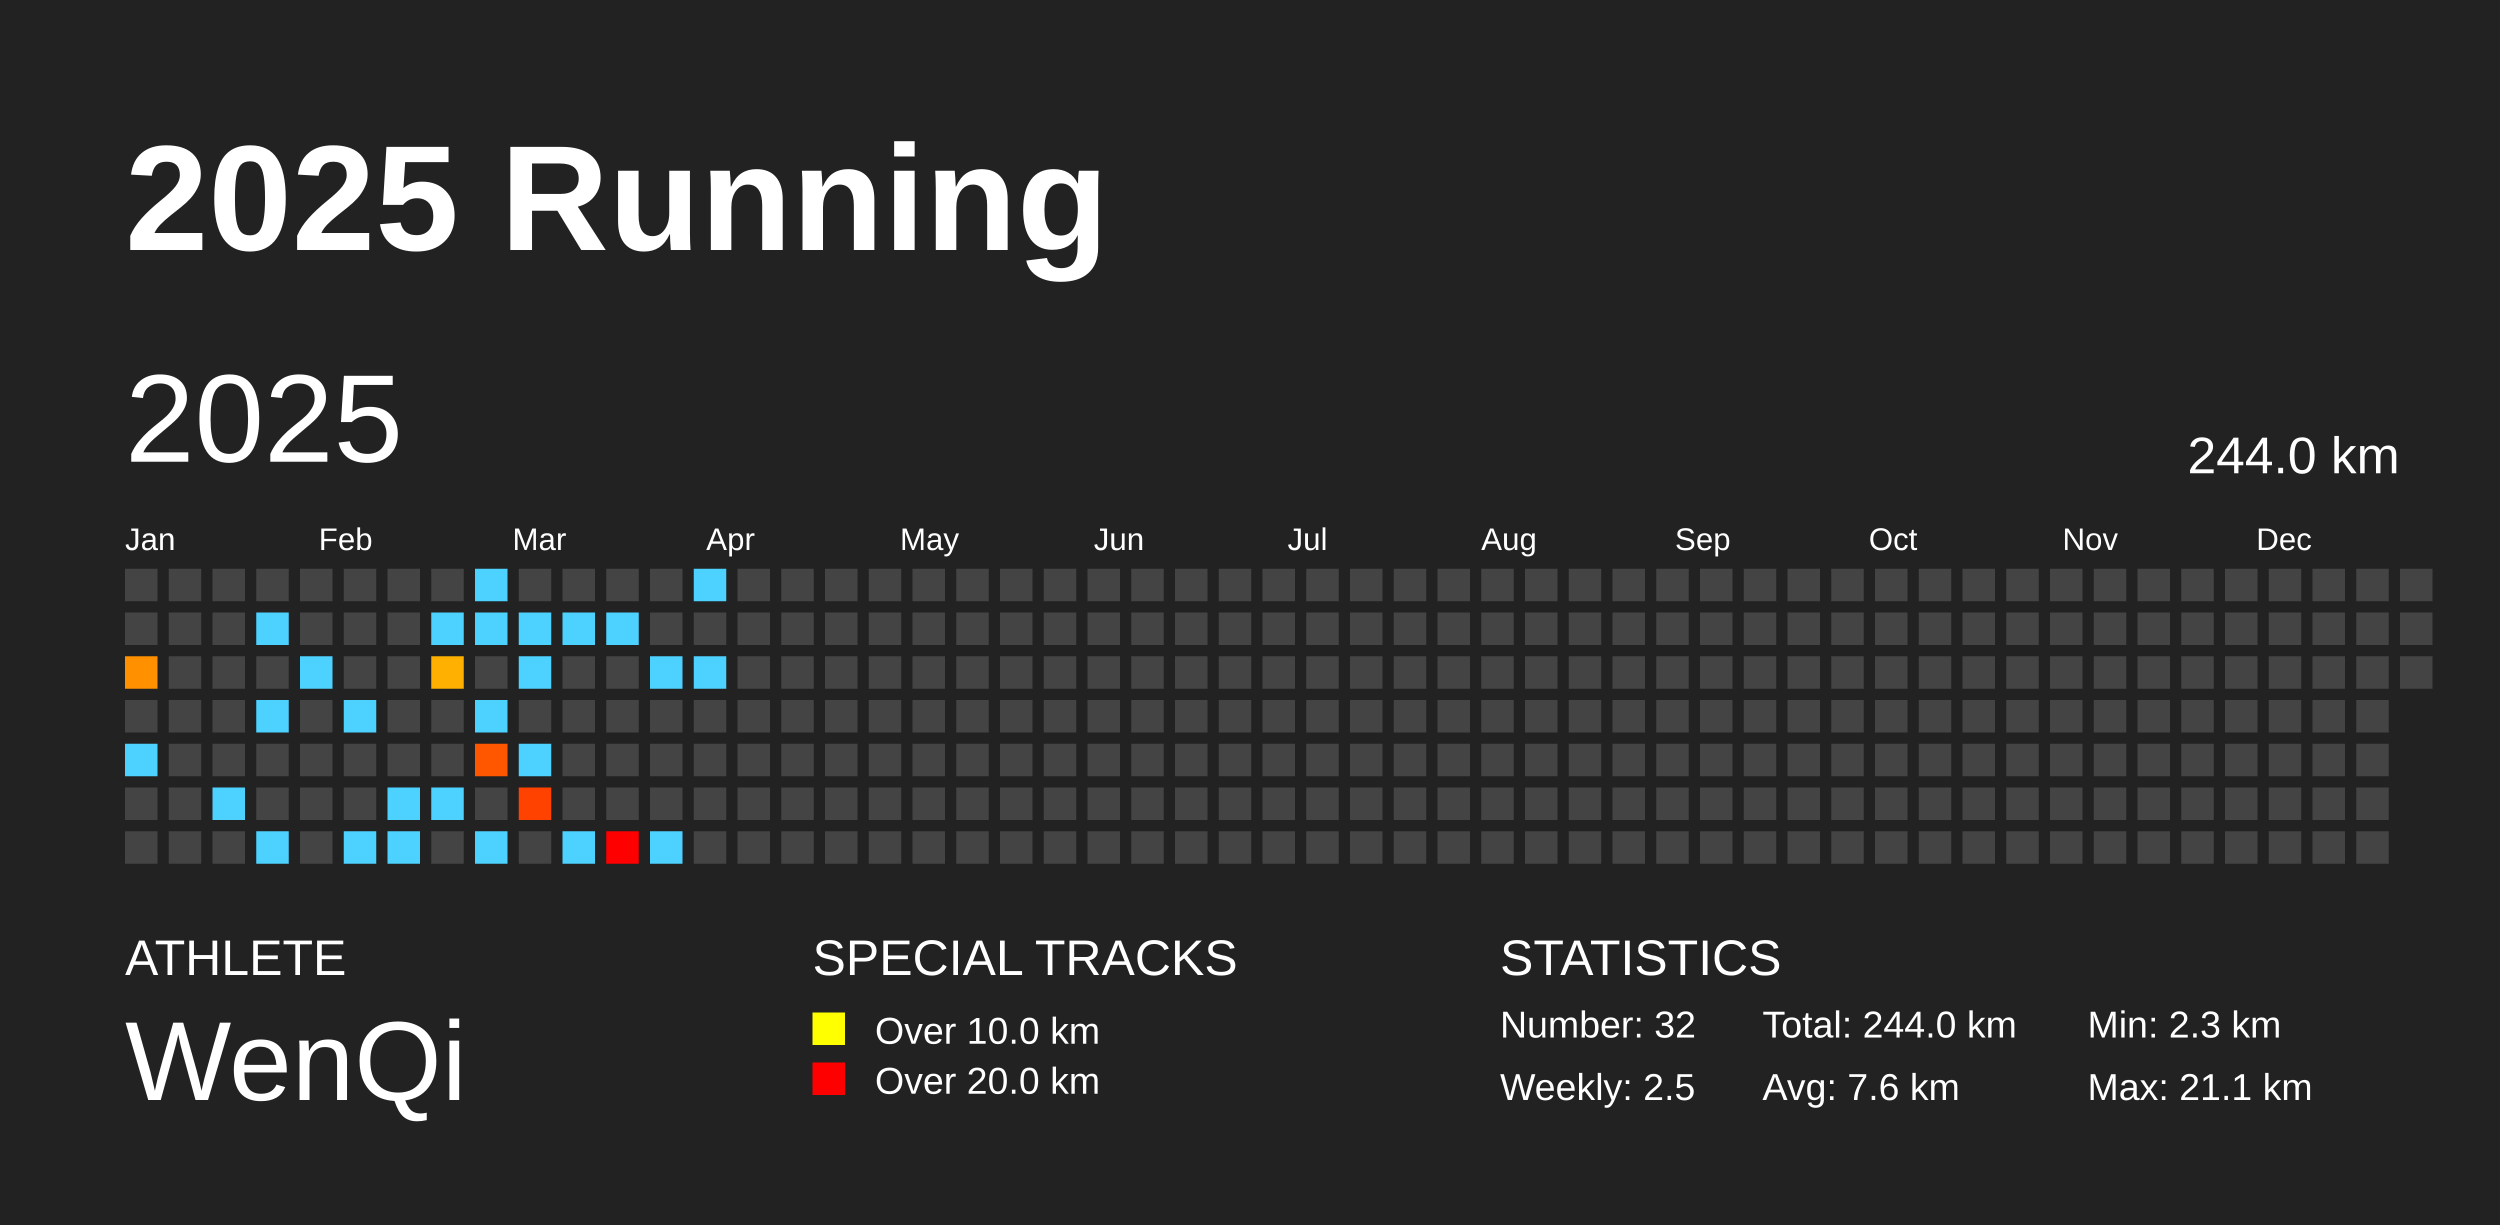
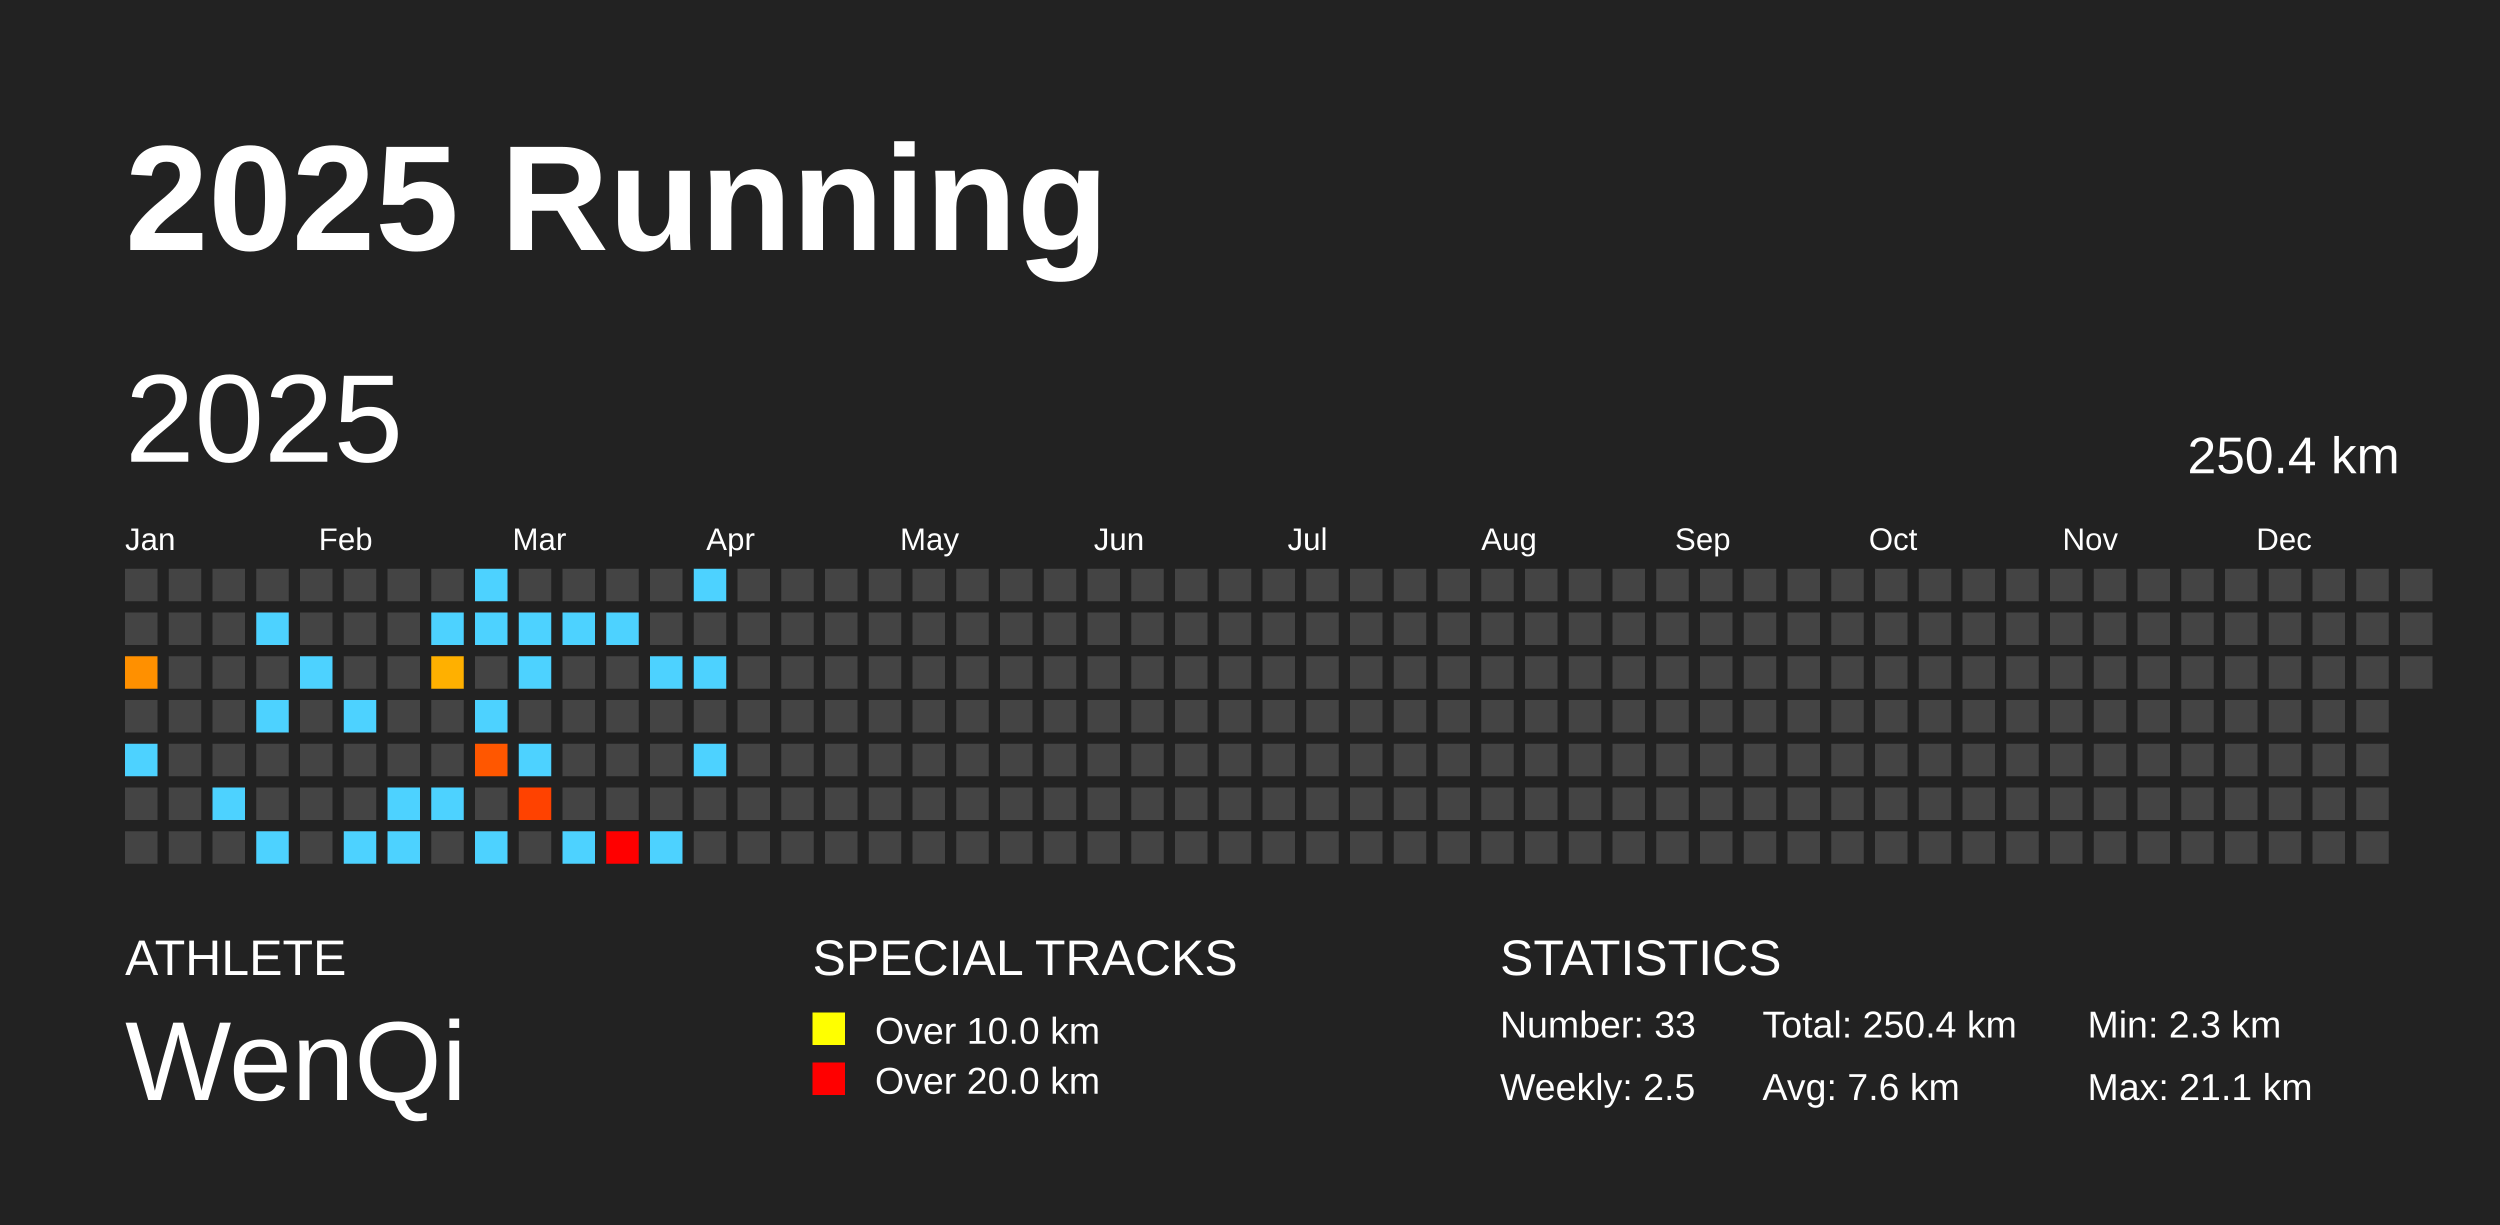
<svg xmlns="http://www.w3.org/2000/svg" baseProfile="full" height="98mm" version="1.1" viewBox="0,0,200,98" width="200mm">
  <defs />
  <rect fill="#222222" height="98" width="200" x="0" y="0" />
  <text fill="#FFFFFF" style="font-size:12px; font-family:Arial; font-weight:bold;" x="10" y="20">2025 Running</text>
  <text fill="#FFFFFF" style="font-size:4px; font-family:Arial" x="10" y="78">ATHLETE</text>
  <text fill="#FFFFFF" style="font-size:9px; font-family:Arial" x="10" y="88">WenQi</text>
  <text fill="#FFFFFF" style="font-size:4px; font-family:Arial" x="65" y="78">SPECIAL TRACKS</text>
  <rect fill="yellow" height="2.6" width="2.6" x="65" y="81" />
  <text fill="#FFFFFF" style="font-size:3px; font-family:Arial" x="70" y="83.5">Over 10.0 km</text>
  <rect fill="red" height="2.6" width="2.6" x="65" y="85" />
  <text fill="#FFFFFF" style="font-size:3px; font-family:Arial" x="70" y="87.5">Over 20.0 km</text>
  <text fill="#FFFFFF" style="font-size:4px; font-family:Arial" x="120" y="78">STATISTICS</text>
-   <text fill="#FFFFFF" style="font-size:3px; font-family:Arial" x="120" y="83">Number: 32</text>
+   <text fill="#FFFFFF" style="font-size:3px; font-family:Arial" x="120" y="83">Number: 33</text>
  <text fill="#FFFFFF" style="font-size:3px; font-family:Arial" x="120" y="88">Weekly: 2.5</text>
-   <text fill="#FFFFFF" style="font-size:3px; font-family:Arial" x="141" y="83">Total: 244.0 km</text>
+   <text fill="#FFFFFF" style="font-size:3px; font-family:Arial" x="141" y="83">Total: 250.4 km</text>
  <text fill="#FFFFFF" style="font-size:3px; font-family:Arial" x="141" y="88">Avg: 7.6 km</text>
  <text fill="#FFFFFF" style="font-size:3px; font-family:Arial" x="167" y="83">Min: 2.3 km</text>
  <text fill="#FFFFFF" style="font-size:3px; font-family:Arial" x="167" y="88">Max: 21.1 km</text>
  <text dominant-baseline="hanging" fill="#FFFFFF" style="font-size:10.0px; font-family:Arial;" x="10" y="30">2025</text>
-   <text dominant-baseline="hanging" fill="#FFFFFF" style="font-size:4.125px; font-family:Arial;" x="175" y="35">244.0 km</text>
+   <text dominant-baseline="hanging" fill="#FFFFFF" style="font-size:4.125px; font-family:Arial;" x="175" y="35">250.4 km</text>
  <text fill="#FFFFFF" style="font-size:2.5px; font-family:Arial" x="10.0" y="44">Jan</text>
  <text fill="#FFFFFF" style="font-size:2.5px; font-family:Arial" x="25.5" y="44">Feb</text>
  <text fill="#FFFFFF" style="font-size:2.5px; font-family:Arial" x="41.0" y="44">Mar</text>
  <text fill="#FFFFFF" style="font-size:2.5px; font-family:Arial" x="56.5" y="44">Apr</text>
  <text fill="#FFFFFF" style="font-size:2.5px; font-family:Arial" x="72.0" y="44">May</text>
  <text fill="#FFFFFF" style="font-size:2.5px; font-family:Arial" x="87.5" y="44">Jun</text>
  <text fill="#FFFFFF" style="font-size:2.5px; font-family:Arial" x="103.0" y="44">Jul</text>
  <text fill="#FFFFFF" style="font-size:2.5px; font-family:Arial" x="118.5" y="44">Aug</text>
  <text fill="#FFFFFF" style="font-size:2.5px; font-family:Arial" x="134.0" y="44">Sep</text>
  <text fill="#FFFFFF" style="font-size:2.5px; font-family:Arial" x="149.5" y="44">Oct</text>
  <text fill="#FFFFFF" style="font-size:2.5px; font-family:Arial" x="165.0" y="44">Nov</text>
  <text fill="#FFFFFF" style="font-size:2.5px; font-family:Arial" x="180.5" y="44">Dec</text>
  <rect fill="#444444" height="2.6" width="2.6" x="10.0" y="45.5" />
  <rect fill="#444444" height="2.6" width="2.6" x="10.0" y="49.0" />
  <rect fill="#ff9000" height="2.6" width="2.6" x="10.0" y="52.5" />
  <rect fill="#444444" height="2.6" width="2.6" x="10.0" y="56.0" />
  <rect fill="#4dd2ff" height="2.6" width="2.6" x="10.0" y="59.5" />
  <rect fill="#444444" height="2.6" width="2.6" x="10.0" y="63.0" />
  <rect fill="#444444" height="2.6" width="2.6" x="10.0" y="66.5" />
  <rect fill="#444444" height="2.6" width="2.6" x="13.5" y="45.5" />
  <rect fill="#444444" height="2.6" width="2.6" x="13.5" y="49.0" />
  <rect fill="#444444" height="2.6" width="2.6" x="13.5" y="52.5" />
  <rect fill="#444444" height="2.6" width="2.6" x="13.5" y="56.0" />
  <rect fill="#444444" height="2.6" width="2.6" x="13.5" y="59.5" />
  <rect fill="#444444" height="2.6" width="2.6" x="13.5" y="63.0" />
  <rect fill="#444444" height="2.6" width="2.6" x="13.5" y="66.5" />
  <rect fill="#444444" height="2.6" width="2.6" x="17.0" y="45.5" />
  <rect fill="#444444" height="2.6" width="2.6" x="17.0" y="49.0" />
  <rect fill="#444444" height="2.6" width="2.6" x="17.0" y="52.5" />
  <rect fill="#444444" height="2.6" width="2.6" x="17.0" y="56.0" />
  <rect fill="#444444" height="2.6" width="2.6" x="17.0" y="59.5" />
  <rect fill="#4dd2ff" height="2.6" width="2.6" x="17.0" y="63.0" />
  <rect fill="#444444" height="2.6" width="2.6" x="17.0" y="66.5" />
  <rect fill="#444444" height="2.6" width="2.6" x="20.5" y="45.5" />
  <rect fill="#4dd2ff" height="2.6" width="2.6" x="20.5" y="49.0" />
  <rect fill="#444444" height="2.6" width="2.6" x="20.5" y="52.5" />
  <rect fill="#4dd2ff" height="2.6" width="2.6" x="20.5" y="56.0" />
  <rect fill="#444444" height="2.6" width="2.6" x="20.5" y="59.5" />
  <rect fill="#444444" height="2.6" width="2.6" x="20.5" y="63.0" />
  <rect fill="#4dd2ff" height="2.6" width="2.6" x="20.5" y="66.5" />
  <rect fill="#444444" height="2.6" width="2.6" x="24.0" y="45.5" />
  <rect fill="#444444" height="2.6" width="2.6" x="24.0" y="49.0" />
  <rect fill="#4dd2ff" height="2.6" width="2.6" x="24.0" y="52.5" />
  <rect fill="#444444" height="2.6" width="2.6" x="24.0" y="56.0" />
  <rect fill="#444444" height="2.6" width="2.6" x="24.0" y="59.5" />
  <rect fill="#444444" height="2.6" width="2.6" x="24.0" y="63.0" />
  <rect fill="#444444" height="2.6" width="2.6" x="24.0" y="66.5" />
  <rect fill="#444444" height="2.6" width="2.6" x="27.5" y="45.5" />
  <rect fill="#444444" height="2.6" width="2.6" x="27.5" y="49.0" />
  <rect fill="#444444" height="2.6" width="2.6" x="27.5" y="52.5" />
  <rect fill="#4dd2ff" height="2.6" width="2.6" x="27.5" y="56.0" />
  <rect fill="#444444" height="2.6" width="2.6" x="27.5" y="59.5" />
  <rect fill="#444444" height="2.6" width="2.6" x="27.5" y="63.0" />
  <rect fill="#4dd2ff" height="2.6" width="2.6" x="27.5" y="66.5" />
  <rect fill="#444444" height="2.6" width="2.6" x="31.0" y="45.5" />
  <rect fill="#444444" height="2.6" width="2.6" x="31.0" y="49.0" />
  <rect fill="#444444" height="2.6" width="2.6" x="31.0" y="52.5" />
  <rect fill="#444444" height="2.6" width="2.6" x="31.0" y="56.0" />
  <rect fill="#444444" height="2.6" width="2.6" x="31.0" y="59.5" />
  <rect fill="#4dd2ff" height="2.6" width="2.6" x="31.0" y="63.0" />
  <rect fill="#4dd2ff" height="2.6" width="2.6" x="31.0" y="66.5" />
  <rect fill="#444444" height="2.6" width="2.6" x="34.5" y="45.5" />
  <rect fill="#4dd2ff" height="2.6" width="2.6" x="34.5" y="49.0" />
  <rect fill="#ffb000" height="2.6" width="2.6" x="34.5" y="52.5" />
  <rect fill="#444444" height="2.6" width="2.6" x="34.5" y="56.0" />
  <rect fill="#444444" height="2.6" width="2.6" x="34.5" y="59.5" />
  <rect fill="#4dd2ff" height="2.6" width="2.6" x="34.5" y="63.0" />
  <rect fill="#444444" height="2.6" width="2.6" x="34.5" y="66.5" />
  <rect fill="#4dd2ff" height="2.6" width="2.6" x="38.0" y="45.5" />
  <rect fill="#4dd2ff" height="2.6" width="2.6" x="38.0" y="49.0" />
  <rect fill="#444444" height="2.6" width="2.6" x="38.0" y="52.5" />
  <rect fill="#4dd2ff" height="2.6" width="2.6" x="38.0" y="56.0" />
  <rect fill="#ff5700" height="2.6" width="2.6" x="38.0" y="59.5" />
  <rect fill="#444444" height="2.6" width="2.6" x="38.0" y="63.0" />
  <rect fill="#4dd2ff" height="2.6" width="2.6" x="38.0" y="66.5" />
  <rect fill="#444444" height="2.6" width="2.6" x="41.5" y="45.5" />
  <rect fill="#4dd2ff" height="2.6" width="2.6" x="41.5" y="49.0" />
  <rect fill="#4dd2ff" height="2.6" width="2.6" x="41.5" y="52.5" />
  <rect fill="#444444" height="2.6" width="2.6" x="41.5" y="56.0" />
  <rect fill="#4dd2ff" height="2.6" width="2.6" x="41.5" y="59.5" />
  <rect fill="#ff4200" height="2.6" width="2.6" x="41.5" y="63.0" />
  <rect fill="#444444" height="2.6" width="2.6" x="41.5" y="66.5" />
  <rect fill="#444444" height="2.6" width="2.6" x="45.0" y="45.5" />
  <rect fill="#4dd2ff" height="2.6" width="2.6" x="45.0" y="49.0" />
  <rect fill="#444444" height="2.6" width="2.6" x="45.0" y="52.5" />
  <rect fill="#444444" height="2.6" width="2.6" x="45.0" y="56.0" />
  <rect fill="#444444" height="2.6" width="2.6" x="45.0" y="59.5" />
  <rect fill="#444444" height="2.6" width="2.6" x="45.0" y="63.0" />
  <rect fill="#4dd2ff" height="2.6" width="2.6" x="45.0" y="66.5" />
  <rect fill="#444444" height="2.6" width="2.6" x="48.5" y="45.5" />
  <rect fill="#4dd2ff" height="2.6" width="2.6" x="48.5" y="49.0" />
  <rect fill="#444444" height="2.6" width="2.6" x="48.5" y="52.5" />
  <rect fill="#444444" height="2.6" width="2.6" x="48.5" y="56.0" />
  <rect fill="#444444" height="2.6" width="2.6" x="48.5" y="59.5" />
  <rect fill="#444444" height="2.6" width="2.6" x="48.5" y="63.0" />
  <rect fill="red" height="2.6" width="2.6" x="48.5" y="66.5" />
  <rect fill="#444444" height="2.6" width="2.6" x="52.0" y="45.5" />
  <rect fill="#444444" height="2.6" width="2.6" x="52.0" y="49.0" />
  <rect fill="#4dd2ff" height="2.6" width="2.6" x="52.0" y="52.5" />
  <rect fill="#444444" height="2.6" width="2.6" x="52.0" y="56.0" />
  <rect fill="#444444" height="2.6" width="2.6" x="52.0" y="59.5" />
  <rect fill="#444444" height="2.6" width="2.6" x="52.0" y="63.0" />
  <rect fill="#4dd2ff" height="2.6" width="2.6" x="52.0" y="66.5" />
  <rect fill="#4dd2ff" height="2.6" width="2.6" x="55.5" y="45.5" />
  <rect fill="#444444" height="2.6" width="2.6" x="55.5" y="49.0" />
  <rect fill="#4dd2ff" height="2.6" width="2.6" x="55.5" y="52.5" />
  <rect fill="#444444" height="2.6" width="2.6" x="55.5" y="56.0" />
-   <rect fill="#444444" height="2.6" width="2.6" x="55.5" y="59.5" />
+   <rect fill="#4dd2ff" height="2.6" width="2.6" x="55.5" y="59.5" />
  <rect fill="#444444" height="2.6" width="2.6" x="55.5" y="63.0" />
  <rect fill="#444444" height="2.6" width="2.6" x="55.5" y="66.5" />
  <rect fill="#444444" height="2.6" width="2.6" x="59.0" y="45.5" />
  <rect fill="#444444" height="2.6" width="2.6" x="59.0" y="49.0" />
  <rect fill="#444444" height="2.6" width="2.6" x="59.0" y="52.5" />
  <rect fill="#444444" height="2.6" width="2.6" x="59.0" y="56.0" />
  <rect fill="#444444" height="2.6" width="2.6" x="59.0" y="59.5" />
  <rect fill="#444444" height="2.6" width="2.6" x="59.0" y="63.0" />
  <rect fill="#444444" height="2.6" width="2.6" x="59.0" y="66.5" />
  <rect fill="#444444" height="2.6" width="2.6" x="62.5" y="45.5" />
  <rect fill="#444444" height="2.6" width="2.6" x="62.5" y="49.0" />
  <rect fill="#444444" height="2.6" width="2.6" x="62.5" y="52.5" />
  <rect fill="#444444" height="2.6" width="2.6" x="62.5" y="56.0" />
  <rect fill="#444444" height="2.6" width="2.6" x="62.5" y="59.5" />
  <rect fill="#444444" height="2.6" width="2.6" x="62.5" y="63.0" />
  <rect fill="#444444" height="2.6" width="2.6" x="62.5" y="66.5" />
  <rect fill="#444444" height="2.6" width="2.6" x="66.0" y="45.5" />
  <rect fill="#444444" height="2.6" width="2.6" x="66.0" y="49.0" />
  <rect fill="#444444" height="2.6" width="2.6" x="66.0" y="52.5" />
  <rect fill="#444444" height="2.6" width="2.6" x="66.0" y="56.0" />
  <rect fill="#444444" height="2.6" width="2.6" x="66.0" y="59.5" />
  <rect fill="#444444" height="2.6" width="2.6" x="66.0" y="63.0" />
  <rect fill="#444444" height="2.6" width="2.6" x="66.0" y="66.5" />
  <rect fill="#444444" height="2.6" width="2.6" x="69.5" y="45.5" />
  <rect fill="#444444" height="2.6" width="2.6" x="69.5" y="49.0" />
  <rect fill="#444444" height="2.6" width="2.6" x="69.5" y="52.5" />
  <rect fill="#444444" height="2.6" width="2.6" x="69.5" y="56.0" />
  <rect fill="#444444" height="2.6" width="2.6" x="69.5" y="59.5" />
  <rect fill="#444444" height="2.6" width="2.6" x="69.5" y="63.0" />
  <rect fill="#444444" height="2.6" width="2.6" x="69.5" y="66.5" />
  <rect fill="#444444" height="2.6" width="2.6" x="73.0" y="45.5" />
  <rect fill="#444444" height="2.6" width="2.6" x="73.0" y="49.0" />
  <rect fill="#444444" height="2.6" width="2.6" x="73.0" y="52.5" />
  <rect fill="#444444" height="2.6" width="2.6" x="73.0" y="56.0" />
  <rect fill="#444444" height="2.6" width="2.6" x="73.0" y="59.5" />
  <rect fill="#444444" height="2.6" width="2.6" x="73.0" y="63.0" />
  <rect fill="#444444" height="2.6" width="2.6" x="73.0" y="66.5" />
  <rect fill="#444444" height="2.6" width="2.6" x="76.5" y="45.5" />
  <rect fill="#444444" height="2.6" width="2.6" x="76.5" y="49.0" />
  <rect fill="#444444" height="2.6" width="2.6" x="76.5" y="52.5" />
  <rect fill="#444444" height="2.6" width="2.6" x="76.5" y="56.0" />
  <rect fill="#444444" height="2.6" width="2.6" x="76.5" y="59.5" />
  <rect fill="#444444" height="2.6" width="2.6" x="76.5" y="63.0" />
  <rect fill="#444444" height="2.6" width="2.6" x="76.5" y="66.5" />
  <rect fill="#444444" height="2.6" width="2.6" x="80.0" y="45.5" />
  <rect fill="#444444" height="2.6" width="2.6" x="80.0" y="49.0" />
  <rect fill="#444444" height="2.6" width="2.6" x="80.0" y="52.5" />
  <rect fill="#444444" height="2.6" width="2.6" x="80.0" y="56.0" />
  <rect fill="#444444" height="2.6" width="2.6" x="80.0" y="59.5" />
  <rect fill="#444444" height="2.6" width="2.6" x="80.0" y="63.0" />
  <rect fill="#444444" height="2.6" width="2.6" x="80.0" y="66.5" />
  <rect fill="#444444" height="2.6" width="2.6" x="83.5" y="45.5" />
  <rect fill="#444444" height="2.6" width="2.6" x="83.5" y="49.0" />
  <rect fill="#444444" height="2.6" width="2.6" x="83.5" y="52.5" />
  <rect fill="#444444" height="2.6" width="2.6" x="83.5" y="56.0" />
  <rect fill="#444444" height="2.6" width="2.6" x="83.5" y="59.5" />
  <rect fill="#444444" height="2.6" width="2.6" x="83.5" y="63.0" />
  <rect fill="#444444" height="2.6" width="2.6" x="83.5" y="66.5" />
  <rect fill="#444444" height="2.6" width="2.6" x="87.0" y="45.5" />
  <rect fill="#444444" height="2.6" width="2.6" x="87.0" y="49.0" />
  <rect fill="#444444" height="2.6" width="2.6" x="87.0" y="52.5" />
  <rect fill="#444444" height="2.6" width="2.6" x="87.0" y="56.0" />
  <rect fill="#444444" height="2.6" width="2.6" x="87.0" y="59.5" />
  <rect fill="#444444" height="2.6" width="2.6" x="87.0" y="63.0" />
  <rect fill="#444444" height="2.6" width="2.6" x="87.0" y="66.5" />
  <rect fill="#444444" height="2.6" width="2.6" x="90.5" y="45.5" />
  <rect fill="#444444" height="2.6" width="2.6" x="90.5" y="49.0" />
  <rect fill="#444444" height="2.6" width="2.6" x="90.5" y="52.5" />
  <rect fill="#444444" height="2.6" width="2.6" x="90.5" y="56.0" />
  <rect fill="#444444" height="2.6" width="2.6" x="90.5" y="59.5" />
  <rect fill="#444444" height="2.6" width="2.6" x="90.5" y="63.0" />
  <rect fill="#444444" height="2.6" width="2.6" x="90.5" y="66.5" />
  <rect fill="#444444" height="2.6" width="2.6" x="94.0" y="45.5" />
  <rect fill="#444444" height="2.6" width="2.6" x="94.0" y="49.0" />
  <rect fill="#444444" height="2.6" width="2.6" x="94.0" y="52.5" />
  <rect fill="#444444" height="2.6" width="2.6" x="94.0" y="56.0" />
  <rect fill="#444444" height="2.6" width="2.6" x="94.0" y="59.5" />
  <rect fill="#444444" height="2.6" width="2.6" x="94.0" y="63.0" />
  <rect fill="#444444" height="2.6" width="2.6" x="94.0" y="66.5" />
  <rect fill="#444444" height="2.6" width="2.6" x="97.5" y="45.5" />
  <rect fill="#444444" height="2.6" width="2.6" x="97.5" y="49.0" />
  <rect fill="#444444" height="2.6" width="2.6" x="97.5" y="52.5" />
  <rect fill="#444444" height="2.6" width="2.6" x="97.5" y="56.0" />
  <rect fill="#444444" height="2.6" width="2.6" x="97.5" y="59.5" />
  <rect fill="#444444" height="2.6" width="2.6" x="97.5" y="63.0" />
  <rect fill="#444444" height="2.6" width="2.6" x="97.5" y="66.5" />
  <rect fill="#444444" height="2.6" width="2.6" x="101.0" y="45.5" />
  <rect fill="#444444" height="2.6" width="2.6" x="101.0" y="49.0" />
  <rect fill="#444444" height="2.6" width="2.6" x="101.0" y="52.5" />
  <rect fill="#444444" height="2.6" width="2.6" x="101.0" y="56.0" />
  <rect fill="#444444" height="2.6" width="2.6" x="101.0" y="59.5" />
  <rect fill="#444444" height="2.6" width="2.6" x="101.0" y="63.0" />
  <rect fill="#444444" height="2.6" width="2.6" x="101.0" y="66.5" />
  <rect fill="#444444" height="2.6" width="2.6" x="104.5" y="45.5" />
  <rect fill="#444444" height="2.6" width="2.6" x="104.5" y="49.0" />
  <rect fill="#444444" height="2.6" width="2.6" x="104.5" y="52.5" />
  <rect fill="#444444" height="2.6" width="2.6" x="104.5" y="56.0" />
  <rect fill="#444444" height="2.6" width="2.6" x="104.5" y="59.5" />
  <rect fill="#444444" height="2.6" width="2.6" x="104.5" y="63.0" />
  <rect fill="#444444" height="2.6" width="2.6" x="104.5" y="66.5" />
  <rect fill="#444444" height="2.6" width="2.6" x="108.0" y="45.5" />
  <rect fill="#444444" height="2.6" width="2.6" x="108.0" y="49.0" />
  <rect fill="#444444" height="2.6" width="2.6" x="108.0" y="52.5" />
  <rect fill="#444444" height="2.6" width="2.6" x="108.0" y="56.0" />
  <rect fill="#444444" height="2.6" width="2.6" x="108.0" y="59.5" />
  <rect fill="#444444" height="2.6" width="2.6" x="108.0" y="63.0" />
  <rect fill="#444444" height="2.6" width="2.6" x="108.0" y="66.5" />
  <rect fill="#444444" height="2.6" width="2.6" x="111.5" y="45.5" />
  <rect fill="#444444" height="2.6" width="2.6" x="111.5" y="49.0" />
  <rect fill="#444444" height="2.6" width="2.6" x="111.5" y="52.5" />
  <rect fill="#444444" height="2.6" width="2.6" x="111.5" y="56.0" />
  <rect fill="#444444" height="2.6" width="2.6" x="111.5" y="59.5" />
  <rect fill="#444444" height="2.6" width="2.6" x="111.5" y="63.0" />
  <rect fill="#444444" height="2.6" width="2.6" x="111.5" y="66.5" />
  <rect fill="#444444" height="2.6" width="2.6" x="115.0" y="45.5" />
  <rect fill="#444444" height="2.6" width="2.6" x="115.0" y="49.0" />
  <rect fill="#444444" height="2.6" width="2.6" x="115.0" y="52.5" />
  <rect fill="#444444" height="2.6" width="2.6" x="115.0" y="56.0" />
  <rect fill="#444444" height="2.6" width="2.6" x="115.0" y="59.5" />
  <rect fill="#444444" height="2.6" width="2.6" x="115.0" y="63.0" />
  <rect fill="#444444" height="2.6" width="2.6" x="115.0" y="66.5" />
  <rect fill="#444444" height="2.6" width="2.6" x="118.5" y="45.5" />
  <rect fill="#444444" height="2.6" width="2.6" x="118.5" y="49.0" />
  <rect fill="#444444" height="2.6" width="2.6" x="118.5" y="52.5" />
  <rect fill="#444444" height="2.6" width="2.6" x="118.5" y="56.0" />
  <rect fill="#444444" height="2.6" width="2.6" x="118.5" y="59.5" />
  <rect fill="#444444" height="2.6" width="2.6" x="118.5" y="63.0" />
  <rect fill="#444444" height="2.6" width="2.6" x="118.5" y="66.5" />
  <rect fill="#444444" height="2.6" width="2.6" x="122.0" y="45.5" />
  <rect fill="#444444" height="2.6" width="2.6" x="122.0" y="49.0" />
  <rect fill="#444444" height="2.6" width="2.6" x="122.0" y="52.5" />
  <rect fill="#444444" height="2.6" width="2.6" x="122.0" y="56.0" />
  <rect fill="#444444" height="2.6" width="2.6" x="122.0" y="59.5" />
  <rect fill="#444444" height="2.6" width="2.6" x="122.0" y="63.0" />
  <rect fill="#444444" height="2.6" width="2.6" x="122.0" y="66.5" />
  <rect fill="#444444" height="2.6" width="2.6" x="125.5" y="45.5" />
  <rect fill="#444444" height="2.6" width="2.6" x="125.5" y="49.0" />
  <rect fill="#444444" height="2.6" width="2.6" x="125.5" y="52.5" />
  <rect fill="#444444" height="2.6" width="2.6" x="125.5" y="56.0" />
  <rect fill="#444444" height="2.6" width="2.6" x="125.5" y="59.5" />
  <rect fill="#444444" height="2.6" width="2.6" x="125.5" y="63.0" />
  <rect fill="#444444" height="2.6" width="2.6" x="125.5" y="66.5" />
  <rect fill="#444444" height="2.6" width="2.6" x="129.0" y="45.5" />
  <rect fill="#444444" height="2.6" width="2.6" x="129.0" y="49.0" />
  <rect fill="#444444" height="2.6" width="2.6" x="129.0" y="52.5" />
  <rect fill="#444444" height="2.6" width="2.6" x="129.0" y="56.0" />
  <rect fill="#444444" height="2.6" width="2.6" x="129.0" y="59.5" />
  <rect fill="#444444" height="2.6" width="2.6" x="129.0" y="63.0" />
  <rect fill="#444444" height="2.6" width="2.6" x="129.0" y="66.5" />
  <rect fill="#444444" height="2.6" width="2.6" x="132.5" y="45.5" />
  <rect fill="#444444" height="2.6" width="2.6" x="132.5" y="49.0" />
  <rect fill="#444444" height="2.6" width="2.6" x="132.5" y="52.5" />
  <rect fill="#444444" height="2.6" width="2.6" x="132.5" y="56.0" />
  <rect fill="#444444" height="2.6" width="2.6" x="132.5" y="59.5" />
  <rect fill="#444444" height="2.6" width="2.6" x="132.5" y="63.0" />
  <rect fill="#444444" height="2.6" width="2.6" x="132.5" y="66.5" />
  <rect fill="#444444" height="2.6" width="2.6" x="136.0" y="45.5" />
  <rect fill="#444444" height="2.6" width="2.6" x="136.0" y="49.0" />
  <rect fill="#444444" height="2.6" width="2.6" x="136.0" y="52.5" />
  <rect fill="#444444" height="2.6" width="2.6" x="136.0" y="56.0" />
  <rect fill="#444444" height="2.6" width="2.6" x="136.0" y="59.5" />
  <rect fill="#444444" height="2.6" width="2.6" x="136.0" y="63.0" />
  <rect fill="#444444" height="2.6" width="2.6" x="136.0" y="66.5" />
  <rect fill="#444444" height="2.6" width="2.6" x="139.5" y="45.5" />
  <rect fill="#444444" height="2.6" width="2.6" x="139.5" y="49.0" />
  <rect fill="#444444" height="2.6" width="2.6" x="139.5" y="52.5" />
  <rect fill="#444444" height="2.6" width="2.6" x="139.5" y="56.0" />
  <rect fill="#444444" height="2.6" width="2.6" x="139.5" y="59.5" />
  <rect fill="#444444" height="2.6" width="2.6" x="139.5" y="63.0" />
  <rect fill="#444444" height="2.6" width="2.6" x="139.5" y="66.5" />
  <rect fill="#444444" height="2.6" width="2.6" x="143.0" y="45.5" />
  <rect fill="#444444" height="2.6" width="2.6" x="143.0" y="49.0" />
  <rect fill="#444444" height="2.6" width="2.6" x="143.0" y="52.5" />
  <rect fill="#444444" height="2.6" width="2.6" x="143.0" y="56.0" />
  <rect fill="#444444" height="2.6" width="2.6" x="143.0" y="59.5" />
  <rect fill="#444444" height="2.6" width="2.6" x="143.0" y="63.0" />
  <rect fill="#444444" height="2.6" width="2.6" x="143.0" y="66.5" />
  <rect fill="#444444" height="2.6" width="2.6" x="146.5" y="45.5" />
  <rect fill="#444444" height="2.6" width="2.6" x="146.5" y="49.0" />
  <rect fill="#444444" height="2.6" width="2.6" x="146.5" y="52.5" />
  <rect fill="#444444" height="2.6" width="2.6" x="146.5" y="56.0" />
  <rect fill="#444444" height="2.6" width="2.6" x="146.5" y="59.5" />
  <rect fill="#444444" height="2.6" width="2.6" x="146.5" y="63.0" />
  <rect fill="#444444" height="2.6" width="2.6" x="146.5" y="66.5" />
  <rect fill="#444444" height="2.6" width="2.6" x="150.0" y="45.5" />
  <rect fill="#444444" height="2.6" width="2.6" x="150.0" y="49.0" />
  <rect fill="#444444" height="2.6" width="2.6" x="150.0" y="52.5" />
  <rect fill="#444444" height="2.6" width="2.6" x="150.0" y="56.0" />
  <rect fill="#444444" height="2.6" width="2.6" x="150.0" y="59.5" />
  <rect fill="#444444" height="2.6" width="2.6" x="150.0" y="63.0" />
  <rect fill="#444444" height="2.6" width="2.6" x="150.0" y="66.5" />
  <rect fill="#444444" height="2.6" width="2.6" x="153.5" y="45.5" />
  <rect fill="#444444" height="2.6" width="2.6" x="153.5" y="49.0" />
  <rect fill="#444444" height="2.6" width="2.6" x="153.5" y="52.5" />
  <rect fill="#444444" height="2.6" width="2.6" x="153.5" y="56.0" />
  <rect fill="#444444" height="2.6" width="2.6" x="153.5" y="59.5" />
  <rect fill="#444444" height="2.6" width="2.6" x="153.5" y="63.0" />
  <rect fill="#444444" height="2.6" width="2.6" x="153.5" y="66.5" />
  <rect fill="#444444" height="2.6" width="2.6" x="157.0" y="45.5" />
  <rect fill="#444444" height="2.6" width="2.6" x="157.0" y="49.0" />
  <rect fill="#444444" height="2.6" width="2.6" x="157.0" y="52.5" />
  <rect fill="#444444" height="2.6" width="2.6" x="157.0" y="56.0" />
  <rect fill="#444444" height="2.6" width="2.6" x="157.0" y="59.5" />
  <rect fill="#444444" height="2.6" width="2.6" x="157.0" y="63.0" />
  <rect fill="#444444" height="2.6" width="2.6" x="157.0" y="66.5" />
  <rect fill="#444444" height="2.6" width="2.6" x="160.5" y="45.5" />
  <rect fill="#444444" height="2.6" width="2.6" x="160.5" y="49.0" />
  <rect fill="#444444" height="2.6" width="2.6" x="160.5" y="52.5" />
  <rect fill="#444444" height="2.6" width="2.6" x="160.5" y="56.0" />
  <rect fill="#444444" height="2.6" width="2.6" x="160.5" y="59.5" />
  <rect fill="#444444" height="2.6" width="2.6" x="160.5" y="63.0" />
  <rect fill="#444444" height="2.6" width="2.6" x="160.5" y="66.5" />
  <rect fill="#444444" height="2.6" width="2.6" x="164.0" y="45.5" />
  <rect fill="#444444" height="2.6" width="2.6" x="164.0" y="49.0" />
  <rect fill="#444444" height="2.6" width="2.6" x="164.0" y="52.5" />
  <rect fill="#444444" height="2.6" width="2.6" x="164.0" y="56.0" />
  <rect fill="#444444" height="2.6" width="2.6" x="164.0" y="59.5" />
  <rect fill="#444444" height="2.6" width="2.6" x="164.0" y="63.0" />
  <rect fill="#444444" height="2.6" width="2.6" x="164.0" y="66.5" />
  <rect fill="#444444" height="2.6" width="2.6" x="167.5" y="45.5" />
  <rect fill="#444444" height="2.6" width="2.6" x="167.5" y="49.0" />
  <rect fill="#444444" height="2.6" width="2.6" x="167.5" y="52.5" />
  <rect fill="#444444" height="2.6" width="2.6" x="167.5" y="56.0" />
  <rect fill="#444444" height="2.6" width="2.6" x="167.5" y="59.5" />
  <rect fill="#444444" height="2.6" width="2.6" x="167.5" y="63.0" />
  <rect fill="#444444" height="2.6" width="2.6" x="167.5" y="66.5" />
  <rect fill="#444444" height="2.6" width="2.6" x="171.0" y="45.5" />
  <rect fill="#444444" height="2.6" width="2.6" x="171.0" y="49.0" />
  <rect fill="#444444" height="2.6" width="2.6" x="171.0" y="52.5" />
  <rect fill="#444444" height="2.6" width="2.6" x="171.0" y="56.0" />
  <rect fill="#444444" height="2.6" width="2.6" x="171.0" y="59.5" />
  <rect fill="#444444" height="2.6" width="2.6" x="171.0" y="63.0" />
  <rect fill="#444444" height="2.6" width="2.6" x="171.0" y="66.5" />
  <rect fill="#444444" height="2.6" width="2.6" x="174.5" y="45.5" />
  <rect fill="#444444" height="2.6" width="2.6" x="174.5" y="49.0" />
  <rect fill="#444444" height="2.6" width="2.6" x="174.5" y="52.5" />
  <rect fill="#444444" height="2.6" width="2.6" x="174.5" y="56.0" />
  <rect fill="#444444" height="2.6" width="2.6" x="174.5" y="59.5" />
  <rect fill="#444444" height="2.6" width="2.6" x="174.5" y="63.0" />
  <rect fill="#444444" height="2.6" width="2.6" x="174.5" y="66.5" />
  <rect fill="#444444" height="2.6" width="2.6" x="178.0" y="45.5" />
  <rect fill="#444444" height="2.6" width="2.6" x="178.0" y="49.0" />
  <rect fill="#444444" height="2.6" width="2.6" x="178.0" y="52.5" />
  <rect fill="#444444" height="2.6" width="2.6" x="178.0" y="56.0" />
  <rect fill="#444444" height="2.6" width="2.6" x="178.0" y="59.5" />
  <rect fill="#444444" height="2.6" width="2.6" x="178.0" y="63.0" />
  <rect fill="#444444" height="2.6" width="2.6" x="178.0" y="66.5" />
  <rect fill="#444444" height="2.6" width="2.6" x="181.5" y="45.5" />
  <rect fill="#444444" height="2.6" width="2.6" x="181.5" y="49.0" />
  <rect fill="#444444" height="2.6" width="2.6" x="181.5" y="52.5" />
  <rect fill="#444444" height="2.6" width="2.6" x="181.5" y="56.0" />
  <rect fill="#444444" height="2.6" width="2.6" x="181.5" y="59.5" />
  <rect fill="#444444" height="2.6" width="2.6" x="181.5" y="63.0" />
  <rect fill="#444444" height="2.6" width="2.6" x="181.5" y="66.5" />
  <rect fill="#444444" height="2.6" width="2.6" x="185.0" y="45.5" />
  <rect fill="#444444" height="2.6" width="2.6" x="185.0" y="49.0" />
  <rect fill="#444444" height="2.6" width="2.6" x="185.0" y="52.5" />
  <rect fill="#444444" height="2.6" width="2.6" x="185.0" y="56.0" />
  <rect fill="#444444" height="2.6" width="2.6" x="185.0" y="59.5" />
  <rect fill="#444444" height="2.6" width="2.6" x="185.0" y="63.0" />
  <rect fill="#444444" height="2.6" width="2.6" x="185.0" y="66.5" />
  <rect fill="#444444" height="2.6" width="2.6" x="188.5" y="45.5" />
  <rect fill="#444444" height="2.6" width="2.6" x="188.5" y="49.0" />
  <rect fill="#444444" height="2.6" width="2.6" x="188.5" y="52.5" />
  <rect fill="#444444" height="2.6" width="2.6" x="188.5" y="56.0" />
  <rect fill="#444444" height="2.6" width="2.6" x="188.5" y="59.5" />
  <rect fill="#444444" height="2.6" width="2.6" x="188.5" y="63.0" />
  <rect fill="#444444" height="2.6" width="2.6" x="188.5" y="66.5" />
  <rect fill="#444444" height="2.6" width="2.6" x="192.0" y="45.5" />
  <rect fill="#444444" height="2.6" width="2.6" x="192.0" y="49.0" />
  <rect fill="#444444" height="2.6" width="2.6" x="192.0" y="52.5" />
</svg>
